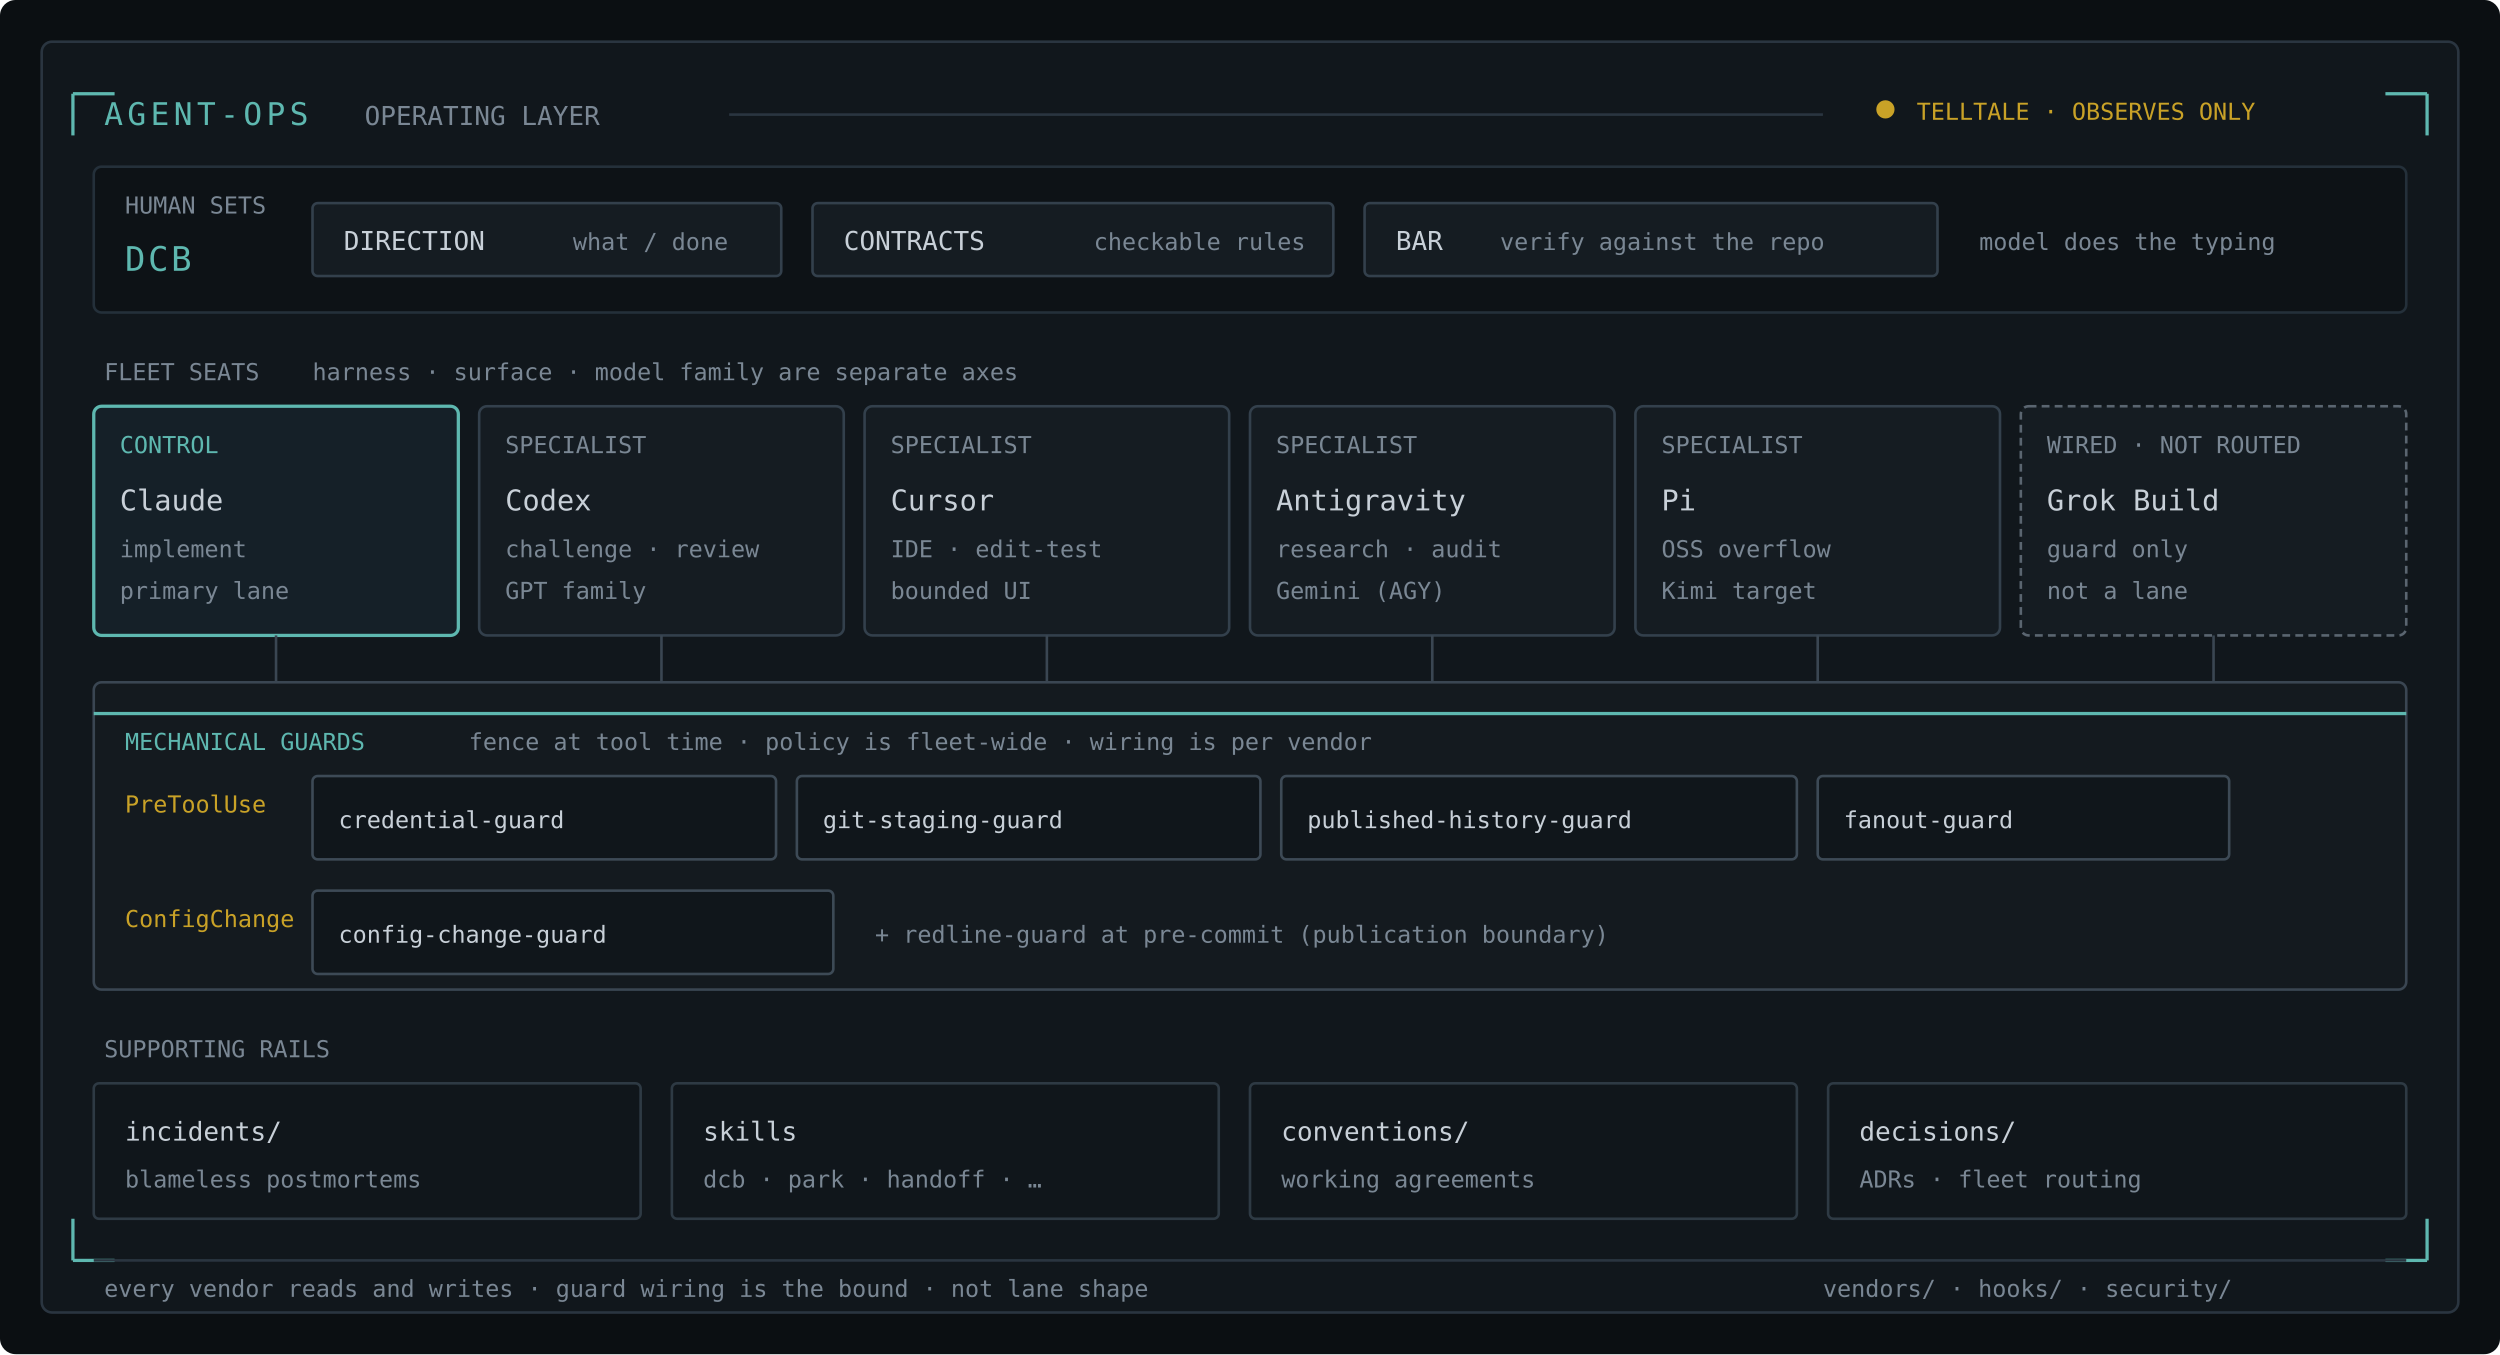
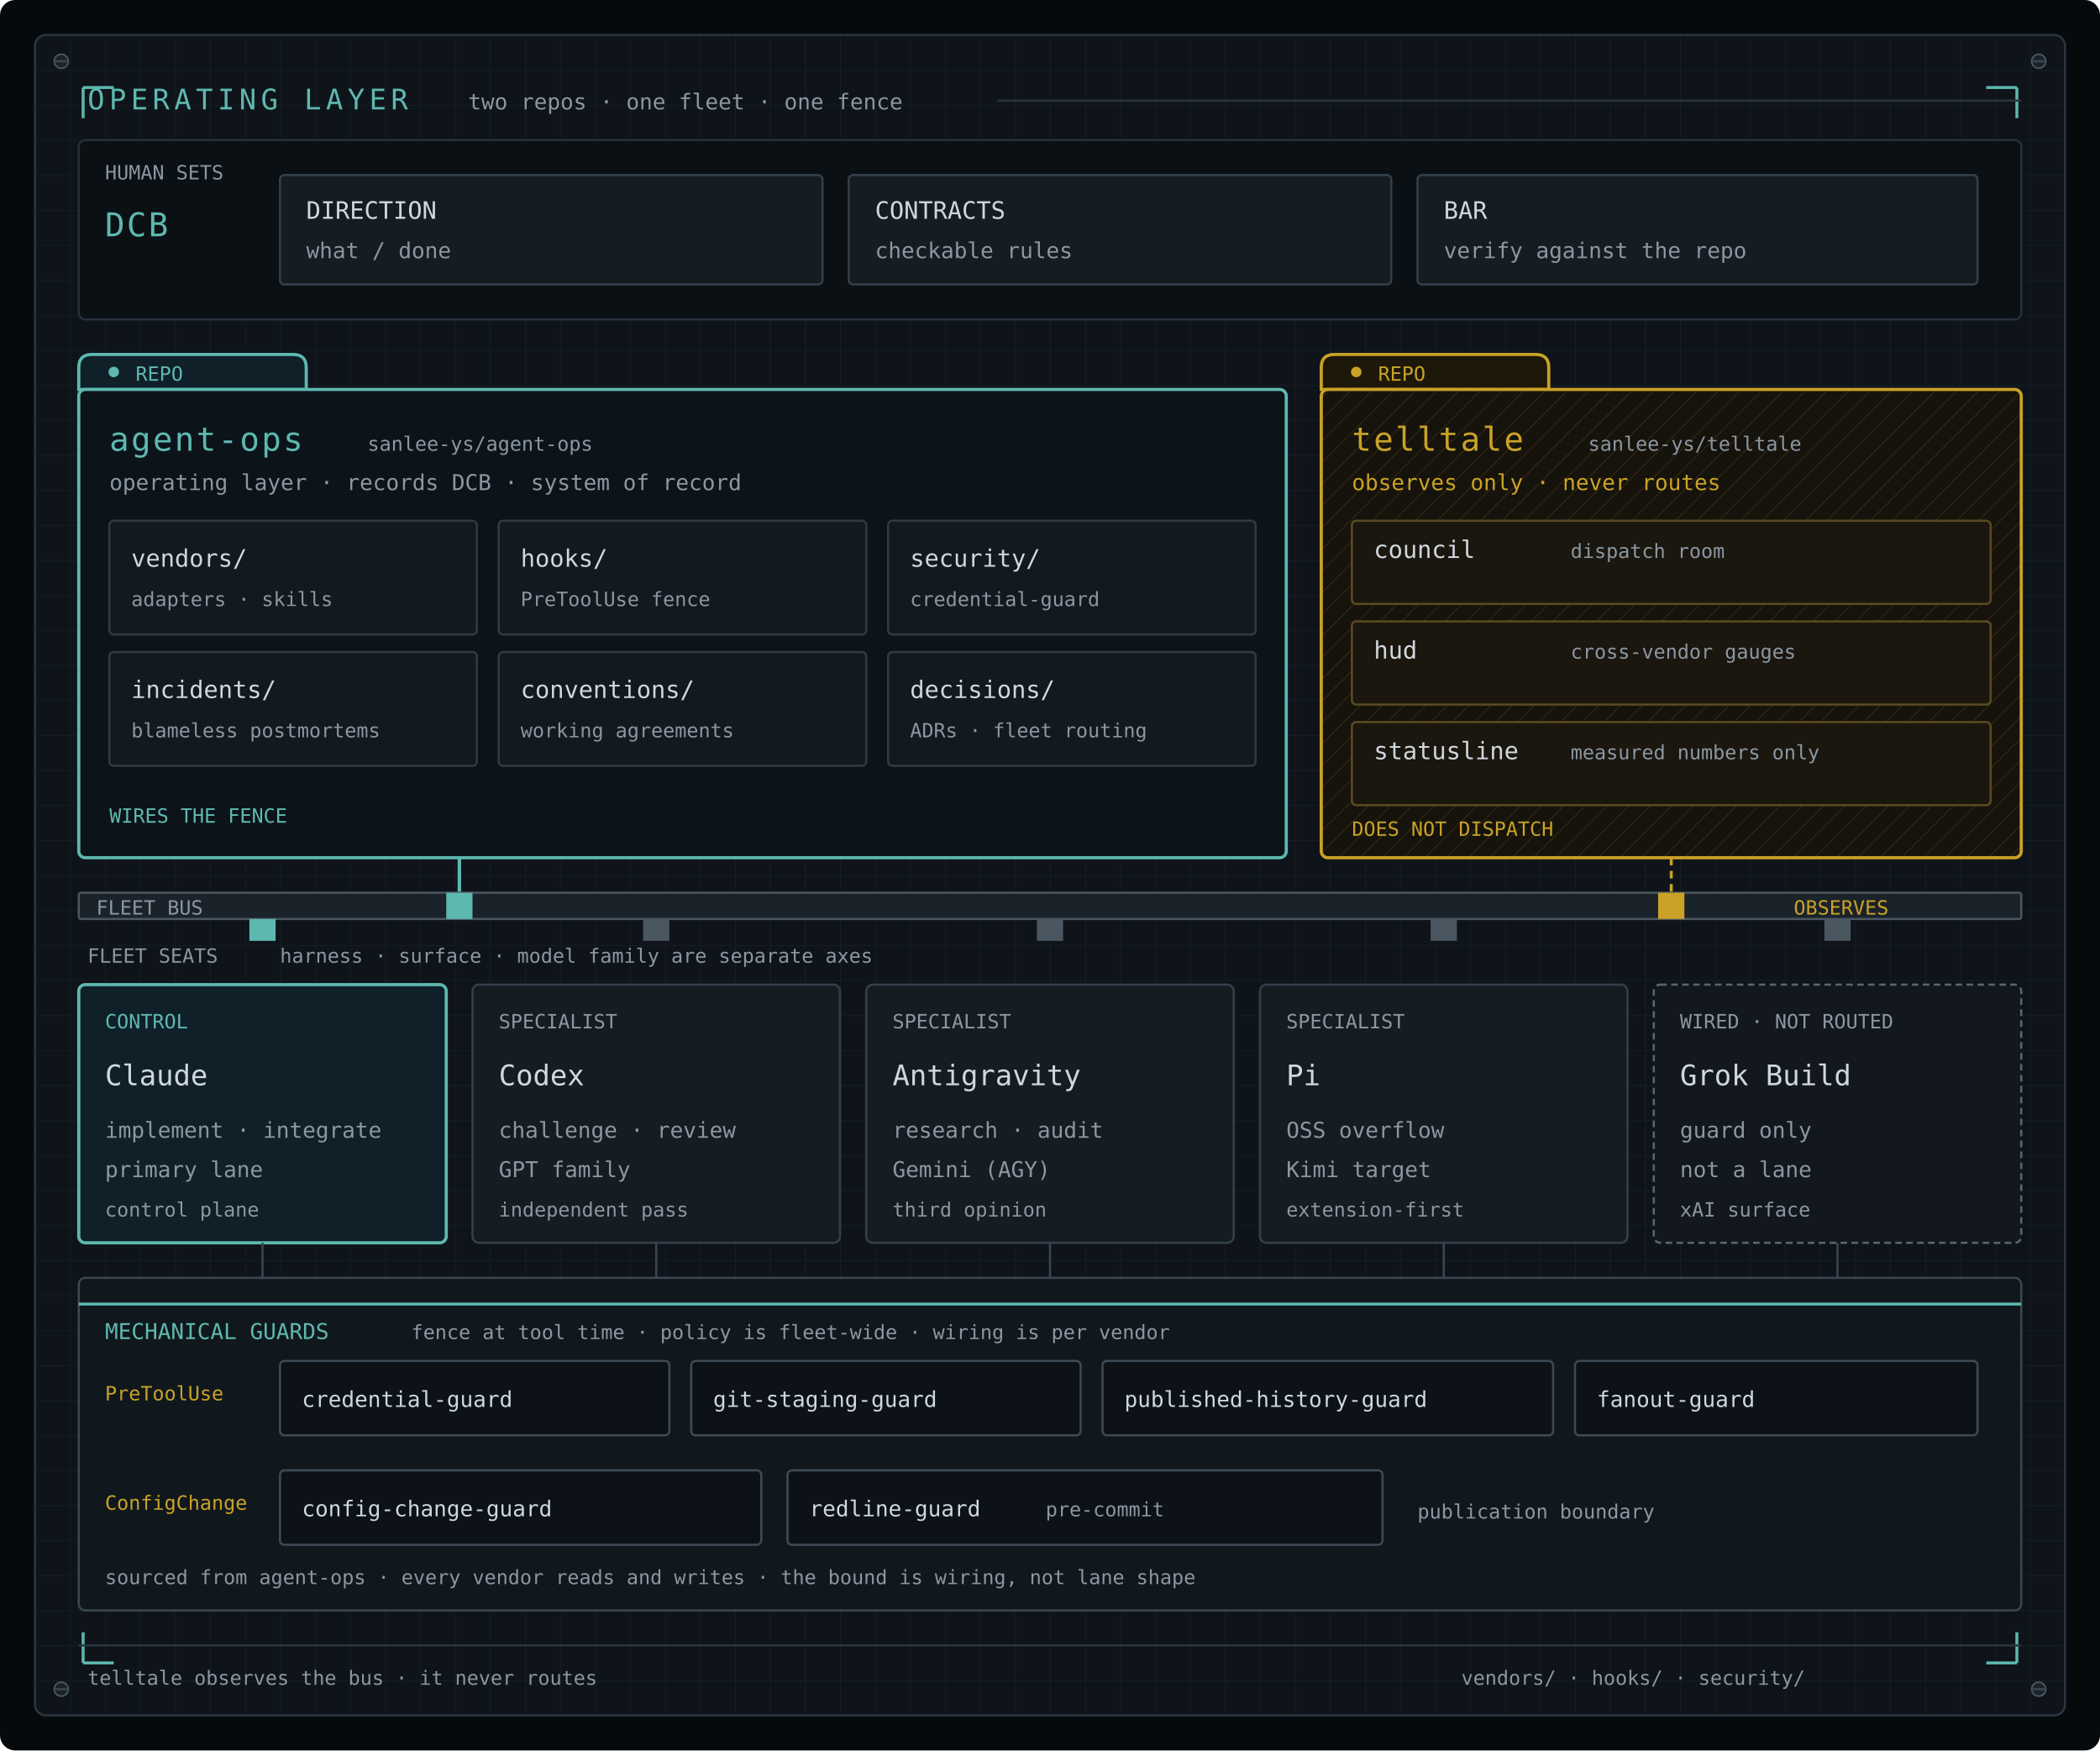
- <svg xmlns="http://www.w3.org/2000/svg" viewBox="0 0 960 520" role="img" aria-labelledby="title desc">
+ <svg xmlns="http://www.w3.org/2000/svg" viewBox="0 0 960 800" role="img" aria-labelledby="title desc">
  <defs>
    <style>
-       .bg { fill: #0b0f12; }
-       .panel { fill: #11171c; stroke: #2a3540; stroke-width: 1; }
-       .inset { fill: #0d1216; stroke: #24303a; stroke-width: 1; }
+       .bg { fill: #070a0d; }
+       .panel { fill: #0e1419; stroke: #2a3540; stroke-width: 1; }
+       .grid-line { stroke: #24303a; stroke-width: 0.6; fill: none; opacity: 0.75; }
+       .hatch-line { stroke: #c9a227; stroke-width: 0.7; opacity: 0.18; }
+       .inset { fill: #0b1014; stroke: #24303a; stroke-width: 1; }
      .rule { stroke: #2a3540; stroke-width: 1; fill: none; }
-       .accent { stroke: #5eb8b0; stroke-width: 1.25; fill: none; }
+       .accent { stroke: #5eb8b0; stroke-width: 1.35; fill: none; }
      .accent-fill { fill: #5eb8b0; }
      .amber { fill: #c9a227; }
-       .amber-stroke { stroke: #c9a227; stroke-width: 1; fill: none; }
+       .observe { stroke: #c9a227; stroke-width: 1.35; fill: none; stroke-dasharray: 3.5 2.5; }
+       .wire { stroke: #5eb8b0; stroke-width: 1.6; fill: none; }
      .seat { fill: #151c22; stroke: #33404c; stroke-width: 1; }
-       .seat-ctrl { fill: #152028; stroke: #5eb8b0; stroke-width: 1.25; }
-       .seat-wire { fill: #151c22; stroke: #5a6570; stroke-width: 1; stroke-dasharray: 3 2; }
-       .fence { fill: #141a1f; stroke: #3a4652; stroke-width: 1; }
-       .guard { fill: #10161b; stroke: #3d4a56; stroke-width: 1; }
-       .rail { fill: #10161b; stroke: #2e3a44; stroke-width: 1; }
-       .t { font-family: ui-monospace, SFMono-Regular, Menlo, Consolas, monospace; fill: #c8d0d8; }
-       .t-dim { fill: #7a8794; }
+       .seat-ctrl { fill: #102028; stroke: #5eb8b0; stroke-width: 1.45; }
+       .seat-wire { fill: #12181d; stroke: #5a6570; stroke-width: 1; stroke-dasharray: 3 2; }
+       .repo { fill: #0c1419; stroke: #5eb8b0; stroke-width: 1.45; }
+       .repo-obs { fill: #16130c; stroke: #c9a227; stroke-width: 1.45; }
+       .tab { fill: #102028; stroke: #5eb8b0; stroke-width: 1.45; }
+       .tab-obs { fill: #1d180a; stroke: #c9a227; stroke-width: 1.45; }
+       .cell { fill: #12191f; stroke: #2e3a44; stroke-width: 1; }
+       .cell-obs { fill: #1b170e; stroke: #5a4a20; stroke-width: 1; }
+       .fence { fill: #11181d; stroke: #3a4652; stroke-width: 1; }
+       .guard { fill: #0c1217; stroke: #3d4a56; stroke-width: 1; }
+       .bus { fill: #1b232a; stroke: #4a5660; stroke-width: 1; }
+       .pin { fill: #4a5660; }
+       .pin-ctrl { fill: #5eb8b0; }
+       .pin-obs { fill: #c9a227; }
+       .screw { fill: #1b232a; stroke: #4a5660; stroke-width: 0.75; }
+       .t { font-family: "JetBrains Mono", "Cascadia Mono", ui-monospace, SFMono-Regular, Menlo, Consolas, monospace; fill: #d0d7de; }
+       .t-dim { fill: #8b97a3; }
      .t-accent { fill: #5eb8b0; }
      .t-amber { fill: #c9a227; }
-       .t-sm { font-size: 10px; }
-       .t-xs { font-size: 9px; }
-       .t-md { font-size: 11px; }
-       .t-lg { font-size: 13px; letter-spacing: 0.08em; }
-       .t-xl { font-size: 12px; letter-spacing: 0.14em; }
+       .t-sm { font-size: 11px; }
+       .t-xs { font-size: 10px; }
+       .t-xxs { font-size: 9px; }
+       .t-md { font-size: 13px; }
+       .t-lg { font-size: 15px; letter-spacing: 0.06em; }
+       .t-xl { font-size: 13px; letter-spacing: 0.16em; }
      .tick { stroke: #3a4652; stroke-width: 1; }
    </style>
+     <pattern id="grid" width="16" height="16" patternUnits="userSpaceOnUse">
+       <path class="grid-line" d="M16 0 H0 V16" />
+     </pattern>
+     <pattern id="hatch" width="7" height="7" patternUnits="userSpaceOnUse" patternTransform="rotate(45)">
+       <line class="hatch-line" x1="0" y1="0" x2="0" y2="7" />
+     </pattern>
  </defs>
-   <rect class="bg" width="960" height="520" rx="6" />
-   <rect class="panel" x="16" y="16" width="928" height="488" rx="4" />
-   <path class="accent" d="M28 36 H44 M28 36 V52" />
-   <path class="accent" d="M932 36 H916 M932 36 V52" />
-   <path class="accent" d="M28 484 H44 M28 484 V468" />
-   <path class="accent" d="M932 484 H916 M932 484 V468" />
-   <text class="t t-xl t-accent" x="40" y="48">AGENT-OPS</text>
-   <text class="t t-sm t-dim" x="140" y="48">OPERATING LAYER</text>
-   <line class="rule" x1="280" y1="44" x2="700" y2="44" />
-   <circle class="amber" cx="724" cy="42" r="3.5" />
-   <text class="t t-xs t-amber" x="736" y="46">TELLTALE · OBSERVES ONLY</text>
-   <rect class="inset" x="36" y="64" width="888" height="56" rx="3" />
-   <text class="t t-xs t-dim" x="48" y="82">HUMAN SETS</text>
-   <text class="t t-lg t-accent" x="48" y="104">DCB</text>
-   <g transform="translate(120,78)">
-     <rect class="seat" x="0" y="0" width="180" height="28" rx="2" />
-     <text class="t t-sm" x="12" y="18">DIRECTION</text>
-     <text class="t t-xs t-dim" x="100" y="18">what / done</text>
-   </g>
-   <g transform="translate(312,78)">
-     <rect class="seat" x="0" y="0" width="200" height="28" rx="2" />
-     <text class="t t-sm" x="12" y="18">CONTRACTS</text>
-     <text class="t t-xs t-dim" x="108" y="18">checkable rules</text>
-   </g>
-   <g transform="translate(524,78)">
-     <rect class="seat" x="0" y="0" width="220" height="28" rx="2" />
-     <text class="t t-sm" x="12" y="18">BAR</text>
-     <text class="t t-xs t-dim" x="52" y="18">verify against the repo</text>
-   </g>
-   <text class="t t-xs t-dim" x="760" y="96">model does the typing</text>
-   <text class="t t-xs t-dim" x="40" y="146">FLEET SEATS</text>
-   <text class="t t-xs t-dim" x="120" y="146">harness · surface · model family are separate axes</text>
-   <g transform="translate(36,156)">
-     <rect class="seat-ctrl" width="140" height="88" rx="3" />
-     <text class="t t-xs t-accent" x="10" y="18">CONTROL</text>
-     <text class="t t-md" x="10" y="40">Claude</text>
-     <text class="t t-xs t-dim" x="10" y="58">implement</text>
-     <text class="t t-xs t-dim" x="10" y="74">primary lane</text>
-   </g>
-   <g transform="translate(184,156)">
-     <rect class="seat" width="140" height="88" rx="3" />
-     <text class="t t-xs t-dim" x="10" y="18">SPECIALIST</text>
-     <text class="t t-md" x="10" y="40">Codex</text>
-     <text class="t t-xs t-dim" x="10" y="58">challenge · review</text>
-     <text class="t t-xs t-dim" x="10" y="74">GPT family</text>
-   </g>
-   <g transform="translate(332,156)">
-     <rect class="seat" width="140" height="88" rx="3" />
-     <text class="t t-xs t-dim" x="10" y="18">SPECIALIST</text>
-     <text class="t t-md" x="10" y="40">Cursor</text>
-     <text class="t t-xs t-dim" x="10" y="58">IDE · edit-test</text>
-     <text class="t t-xs t-dim" x="10" y="74">bounded UI</text>
-   </g>
-   <g transform="translate(480,156)">
-     <rect class="seat" width="140" height="88" rx="3" />
-     <text class="t t-xs t-dim" x="10" y="18">SPECIALIST</text>
-     <text class="t t-md" x="10" y="40">Antigravity</text>
-     <text class="t t-xs t-dim" x="10" y="58">research · audit</text>
-     <text class="t t-xs t-dim" x="10" y="74">Gemini (AGY)</text>
-   </g>
-   <g transform="translate(628,156)">
-     <rect class="seat" width="140" height="88" rx="3" />
-     <text class="t t-xs t-dim" x="10" y="18">SPECIALIST</text>
-     <text class="t t-md" x="10" y="40">Pi</text>
-     <text class="t t-xs t-dim" x="10" y="58">OSS overflow</text>
-     <text class="t t-xs t-dim" x="10" y="74">Kimi target</text>
-   </g>
-   <g transform="translate(776,156)">
-     <rect class="seat-wire" width="148" height="88" rx="3" />
-     <text class="t t-xs t-dim" x="10" y="18">WIRED · NOT ROUTED</text>
-     <text class="t t-md" x="10" y="40">Grok Build</text>
-     <text class="t t-xs t-dim" x="10" y="58">guard only</text>
-     <text class="t t-xs t-dim" x="10" y="74">not a lane</text>
+   <rect class="bg" width="960" height="800" rx="7" />
+   <rect class="panel" x="16" y="16" width="928" height="768" rx="5" />
+   <rect x="16" y="16" width="928" height="768" rx="5" fill="url(#grid)" opacity="0.55" />
+   <g class="screw">
+     <circle cx="28" cy="28" r="3.2" />
+     <circle cx="932" cy="28" r="3.2" />
+     <circle cx="28" cy="772" r="3.2" />
+     <circle cx="932" cy="772" r="3.2" />
  </g>
  <g class="tick">
-     <line x1="106" y1="244" x2="106" y2="262" />
-     <line x1="254" y1="244" x2="254" y2="262" />
-     <line x1="402" y1="244" x2="402" y2="262" />
-     <line x1="550" y1="244" x2="550" y2="262" />
-     <line x1="698" y1="244" x2="698" y2="262" />
-     <line x1="850" y1="244" x2="850" y2="262" />
-   </g>
-   <rect class="fence" x="36" y="262" width="888" height="118" rx="3" />
-   <path class="accent" d="M36 274 H924" />
-   <text class="t t-xs t-accent" x="48" y="288">MECHANICAL GUARDS</text>
-   <text class="t t-xs t-dim" x="180" y="288">fence at tool time · policy is fleet-wide · wiring is per vendor</text>
-   <text class="t t-xs t-amber" x="48" y="312">PreToolUse</text>
-   <g transform="translate(120,298)">
-     <rect class="guard" width="178" height="32" rx="2" />
-     <text class="t t-xs" x="10" y="20">credential-guard</text>
-   </g>
-   <g transform="translate(306,298)">
-     <rect class="guard" width="178" height="32" rx="2" />
-     <text class="t t-xs" x="10" y="20">git-staging-guard</text>
-   </g>
-   <g transform="translate(492,298)">
-     <rect class="guard" width="198" height="32" rx="2" />
-     <text class="t t-xs" x="10" y="20">published-history-guard</text>
-   </g>
-   <g transform="translate(698,298)">
-     <rect class="guard" width="158" height="32" rx="2" />
-     <text class="t t-xs" x="10" y="20">fanout-guard</text>
-   </g>
-   <text class="t t-xs t-amber" x="48" y="356">ConfigChange</text>
-   <g transform="translate(120,342)">
-     <rect class="guard" width="200" height="32" rx="2" />
-     <text class="t t-xs" x="10" y="20">config-change-guard</text>
-   </g>
-   <text class="t t-xs t-dim" x="336" y="362">+ redline-guard at pre-commit (publication boundary)</text>
-   <text class="t t-xs t-dim" x="40" y="406">SUPPORTING RAILS</text>
-   <g transform="translate(36,416)">
-     <rect class="rail" width="210" height="52" rx="2" />
-     <text class="t t-sm" x="12" y="22">incidents/</text>
-     <text class="t t-xs t-dim" x="12" y="40">blameless postmortems</text>
-   </g>
-   <g transform="translate(258,416)">
-     <rect class="rail" width="210" height="52" rx="2" />
-     <text class="t t-sm" x="12" y="22">skills</text>
-     <text class="t t-xs t-dim" x="12" y="40">dcb · park · handoff · …</text>
-   </g>
-   <g transform="translate(480,416)">
-     <rect class="rail" width="210" height="52" rx="2" />
-     <text class="t t-sm" x="12" y="22">conventions/</text>
-     <text class="t t-xs t-dim" x="12" y="40">working agreements</text>
-   </g>
-   <g transform="translate(702,416)">
-     <rect class="rail" width="222" height="52" rx="2" />
-     <text class="t t-sm" x="12" y="22">decisions/</text>
-     <text class="t t-xs t-dim" x="12" y="40">ADRs · fleet routing</text>
-   </g>
-   <line class="rule" x1="36" y1="484" x2="924" y2="484" />
-   <text class="t t-xs t-dim" x="40" y="498">every vendor reads and writes · guard wiring is the bound · not lane shape</text>
-   <text class="t t-xs t-dim" x="700" y="498">vendors/ · hooks/ · security/</text>
+     <line x1="25.4" y1="28" x2="30.6" y2="28" />
+     <line x1="929.4" y1="28" x2="934.6" y2="28" />
+     <line x1="25.4" y1="772" x2="30.6" y2="772" />
+     <line x1="929.4" y1="772" x2="934.6" y2="772" />
+   </g>
+   <path class="accent" d="M38 40 H52 M38 40 V54" />
+   <path class="accent" d="M922 40 H908 M922 40 V54" />
+   <path class="accent" d="M38 760 H52 M38 760 V746" />
+   <path class="accent" d="M922 760 H908 M922 760 V746" />
+   <text class="t t-xl t-accent" x="40" y="50">OPERATING LAYER</text>
+   <text class="t t-xs t-dim" x="214" y="50">two repos · one fleet · one fence</text>
+   <line class="rule" x1="456" y1="46" x2="924" y2="46" />
+   <rect class="inset" x="36" y="64" width="888" height="82" rx="3" />
+   <text class="t t-xxs t-dim" x="48" y="82">HUMAN SETS</text>
+   <text class="t t-lg t-accent" x="48" y="108">DCB</text>
+   <g transform="translate(128,80)">
+     <rect class="seat" width="248" height="50" rx="2" />
+     <text class="t t-sm" x="12" y="20">DIRECTION</text>
+     <text class="t t-xs t-dim" x="12" y="38">what / done</text>
+   </g>
+   <g transform="translate(388,80)">
+     <rect class="seat" width="248" height="50" rx="2" />
+     <text class="t t-sm" x="12" y="20">CONTRACTS</text>
+     <text class="t t-xs t-dim" x="12" y="38">checkable rules</text>
+   </g>
+   <g transform="translate(648,80)">
+     <rect class="seat" width="256" height="50" rx="2" />
+     <text class="t t-sm" x="12" y="20">BAR</text>
+     <text class="t t-xs t-dim" x="12" y="38">verify against the repo</text>
+   </g>
+   <g transform="translate(36,162)">
+     <path class="tab" d="M0 16 V6 Q0 0 6 0 H98 Q104 0 104 6 V16 Z" />
+     <circle class="accent-fill" cx="16" cy="8" r="2.4" />
+     <text class="t t-xxs t-accent" x="26" y="12">REPO</text>
+     <rect class="repo" x="0" y="16" width="552" height="214" rx="3" />
+     <text class="t t-lg t-accent" x="14" y="44">agent-ops</text>
+     <text class="t t-xxs t-dim" x="132" y="44">sanlee-ys/agent-ops</text>
+     <text class="t t-xs t-dim" x="14" y="62">operating layer · records DCB · system of record</text>
+     <g transform="translate(14,76)">
+       <rect class="cell" width="168" height="52" rx="2" />
+       <text class="t t-sm" x="10" y="21">vendors/</text>
+       <text class="t t-xxs t-dim" x="10" y="39">adapters · skills</text>
+     </g>
+     <g transform="translate(192,76)">
+       <rect class="cell" width="168" height="52" rx="2" />
+       <text class="t t-sm" x="10" y="21">hooks/</text>
+       <text class="t t-xxs t-dim" x="10" y="39">PreToolUse fence</text>
+     </g>
+     <g transform="translate(370,76)">
+       <rect class="cell" width="168" height="52" rx="2" />
+       <text class="t t-sm" x="10" y="21">security/</text>
+       <text class="t t-xxs t-dim" x="10" y="39">credential-guard</text>
+     </g>
+     <g transform="translate(14,136)">
+       <rect class="cell" width="168" height="52" rx="2" />
+       <text class="t t-sm" x="10" y="21">incidents/</text>
+       <text class="t t-xxs t-dim" x="10" y="39">blameless postmortems</text>
+     </g>
+     <g transform="translate(192,136)">
+       <rect class="cell" width="168" height="52" rx="2" />
+       <text class="t t-sm" x="10" y="21">conventions/</text>
+       <text class="t t-xxs t-dim" x="10" y="39">working agreements</text>
+     </g>
+     <g transform="translate(370,136)">
+       <rect class="cell" width="168" height="52" rx="2" />
+       <text class="t t-sm" x="10" y="21">decisions/</text>
+       <text class="t t-xxs t-dim" x="10" y="39">ADRs · fleet routing</text>
+     </g>
+     <text class="t t-xxs t-accent" x="14" y="214">WIRES THE FENCE</text>
+   </g>
+   <g transform="translate(604,162)">
+     <path class="tab-obs" d="M0 16 V6 Q0 0 6 0 H98 Q104 0 104 6 V16 Z" />
+     <circle class="amber" cx="16" cy="8" r="2.4" />
+     <text class="t t-xxs t-amber" x="26" y="12">REPO</text>
+     <rect class="repo-obs" x="0" y="16" width="320" height="214" rx="3" />
+     <rect x="0" y="16" width="320" height="214" rx="3" fill="url(#hatch)" />
+     <text class="t t-lg t-amber" x="14" y="44">telltale</text>
+     <text class="t t-xxs t-dim" x="122" y="44">sanlee-ys/telltale</text>
+     <text class="t t-xs t-amber" x="14" y="62">observes only · never routes</text>
+     <g transform="translate(14,76)">
+       <rect class="cell-obs" width="292" height="38" rx="2" />
+       <text class="t t-sm" x="10" y="17">council</text>
+       <text class="t t-xxs t-dim" x="100" y="17">dispatch room</text>
+     </g>
+     <g transform="translate(14,122)">
+       <rect class="cell-obs" width="292" height="38" rx="2" />
+       <text class="t t-sm" x="10" y="17">hud</text>
+       <text class="t t-xxs t-dim" x="100" y="17">cross-vendor gauges</text>
+     </g>
+     <g transform="translate(14,168)">
+       <rect class="cell-obs" width="292" height="38" rx="2" />
+       <text class="t t-sm" x="10" y="17">statusline</text>
+       <text class="t t-xxs t-dim" x="100" y="17">measured numbers only</text>
+     </g>
+     <text class="t t-xxs t-amber" x="14" y="220">DOES NOT DISPATCH</text>
+   </g>
+   <path class="wire" d="M210 392 V408" />
+   <path class="observe" d="M764 392 V408" />
+   <rect class="bus" x="36" y="408" width="888" height="12" rx="1" />
+   <text class="t t-xxs t-dim" x="44" y="418">FLEET BUS</text>
+   <text class="t t-xxs t-amber" x="820" y="418">OBSERVES</text>
+   <rect class="pin-ctrl" x="204" y="408" width="12" height="12" />
+   <rect class="pin-obs" x="758" y="408" width="12" height="12" />
+   <rect class="pin-ctrl" x="114" y="420" width="12" height="10" />
+   <rect class="pin" x="294" y="420" width="12" height="10" />
+   <rect class="pin" x="474" y="420" width="12" height="10" />
+   <rect class="pin" x="654" y="420" width="12" height="10" />
+   <rect class="pin" x="834" y="420" width="12" height="10" />
+   <text class="t t-xxs t-dim" x="40" y="440">FLEET SEATS</text>
+   <text class="t t-xxs t-dim" x="128" y="440">harness · surface · model family are separate axes</text>
+   <g transform="translate(36,450)">
+     <rect class="seat-ctrl" width="168" height="118" rx="3" />
+     <text class="t t-xxs t-accent" x="12" y="20">CONTROL</text>
+     <text class="t t-md" x="12" y="46">Claude</text>
+     <text class="t t-xs t-dim" x="12" y="70">implement · integrate</text>
+     <text class="t t-xs t-dim" x="12" y="88">primary lane</text>
+     <text class="t t-xxs t-dim" x="12" y="106">control plane</text>
+   </g>
+   <g transform="translate(216,450)">
+     <rect class="seat" width="168" height="118" rx="3" />
+     <text class="t t-xxs t-dim" x="12" y="20">SPECIALIST</text>
+     <text class="t t-md" x="12" y="46">Codex</text>
+     <text class="t t-xs t-dim" x="12" y="70">challenge · review</text>
+     <text class="t t-xs t-dim" x="12" y="88">GPT family</text>
+     <text class="t t-xxs t-dim" x="12" y="106">independent pass</text>
+   </g>
+   <g transform="translate(396,450)">
+     <rect class="seat" width="168" height="118" rx="3" />
+     <text class="t t-xxs t-dim" x="12" y="20">SPECIALIST</text>
+     <text class="t t-md" x="12" y="46">Antigravity</text>
+     <text class="t t-xs t-dim" x="12" y="70">research · audit</text>
+     <text class="t t-xs t-dim" x="12" y="88">Gemini (AGY)</text>
+     <text class="t t-xxs t-dim" x="12" y="106">third opinion</text>
+   </g>
+   <g transform="translate(576,450)">
+     <rect class="seat" width="168" height="118" rx="3" />
+     <text class="t t-xxs t-dim" x="12" y="20">SPECIALIST</text>
+     <text class="t t-md" x="12" y="46">Pi</text>
+     <text class="t t-xs t-dim" x="12" y="70">OSS overflow</text>
+     <text class="t t-xs t-dim" x="12" y="88">Kimi target</text>
+     <text class="t t-xxs t-dim" x="12" y="106">extension-first</text>
+   </g>
+   <g transform="translate(756,450)">
+     <rect class="seat-wire" width="168" height="118" rx="3" />
+     <text class="t t-xxs t-dim" x="12" y="20">WIRED · NOT ROUTED</text>
+     <text class="t t-md" x="12" y="46">Grok Build</text>
+     <text class="t t-xs t-dim" x="12" y="70">guard only</text>
+     <text class="t t-xs t-dim" x="12" y="88">not a lane</text>
+     <text class="t t-xxs t-dim" x="12" y="106">xAI surface</text>
+   </g>
+   <g class="tick">
+     <line x1="120" y1="568" x2="120" y2="584" />
+     <line x1="300" y1="568" x2="300" y2="584" />
+     <line x1="480" y1="568" x2="480" y2="584" />
+     <line x1="660" y1="568" x2="660" y2="584" />
+     <line x1="840" y1="568" x2="840" y2="584" />
+   </g>
+   <rect class="fence" x="36" y="584" width="888" height="152" rx="3" />
+   <path class="accent" d="M36 596 H924" />
+   <text class="t t-xs t-accent" x="48" y="612">MECHANICAL GUARDS</text>
+   <text class="t t-xxs t-dim" x="188" y="612">fence at tool time · policy is fleet-wide · wiring is per vendor</text>
+   <text class="t t-xxs t-amber" x="48" y="640">PreToolUse</text>
+   <g transform="translate(128,622)">
+     <rect class="guard" width="178" height="34" rx="2" />
+     <text class="t t-xs" x="10" y="21">credential-guard</text>
+   </g>
+   <g transform="translate(316,622)">
+     <rect class="guard" width="178" height="34" rx="2" />
+     <text class="t t-xs" x="10" y="21">git-staging-guard</text>
+   </g>
+   <g transform="translate(504,622)">
+     <rect class="guard" width="206" height="34" rx="2" />
+     <text class="t t-xs" x="10" y="21">published-history-guard</text>
+   </g>
+   <g transform="translate(720,622)">
+     <rect class="guard" width="184" height="34" rx="2" />
+     <text class="t t-xs" x="10" y="21">fanout-guard</text>
+   </g>
+   <text class="t t-xxs t-amber" x="48" y="690">ConfigChange</text>
+   <g transform="translate(128,672)">
+     <rect class="guard" width="220" height="34" rx="2" />
+     <text class="t t-xs" x="10" y="21">config-change-guard</text>
+   </g>
+   <g transform="translate(360,672)">
+     <rect class="guard" width="272" height="34" rx="2" />
+     <text class="t t-xs" x="10" y="21">redline-guard</text>
+     <text class="t t-xxs t-dim" x="118" y="21">pre-commit</text>
+   </g>
+   <text class="t t-xxs t-dim" x="648" y="694">publication boundary</text>
+   <text class="t t-xxs t-dim" x="48" y="724">sourced from agent-ops · every vendor reads and writes · the bound is wiring, not lane shape</text>
+   <line class="rule" x1="36" y1="752" x2="924" y2="752" />
+   <text class="t t-xxs t-dim" x="40" y="770">telltale observes the bus · it never routes</text>
+   <text class="t t-xxs t-dim" x="668" y="770">vendors/ · hooks/ · security/</text>
</svg>
